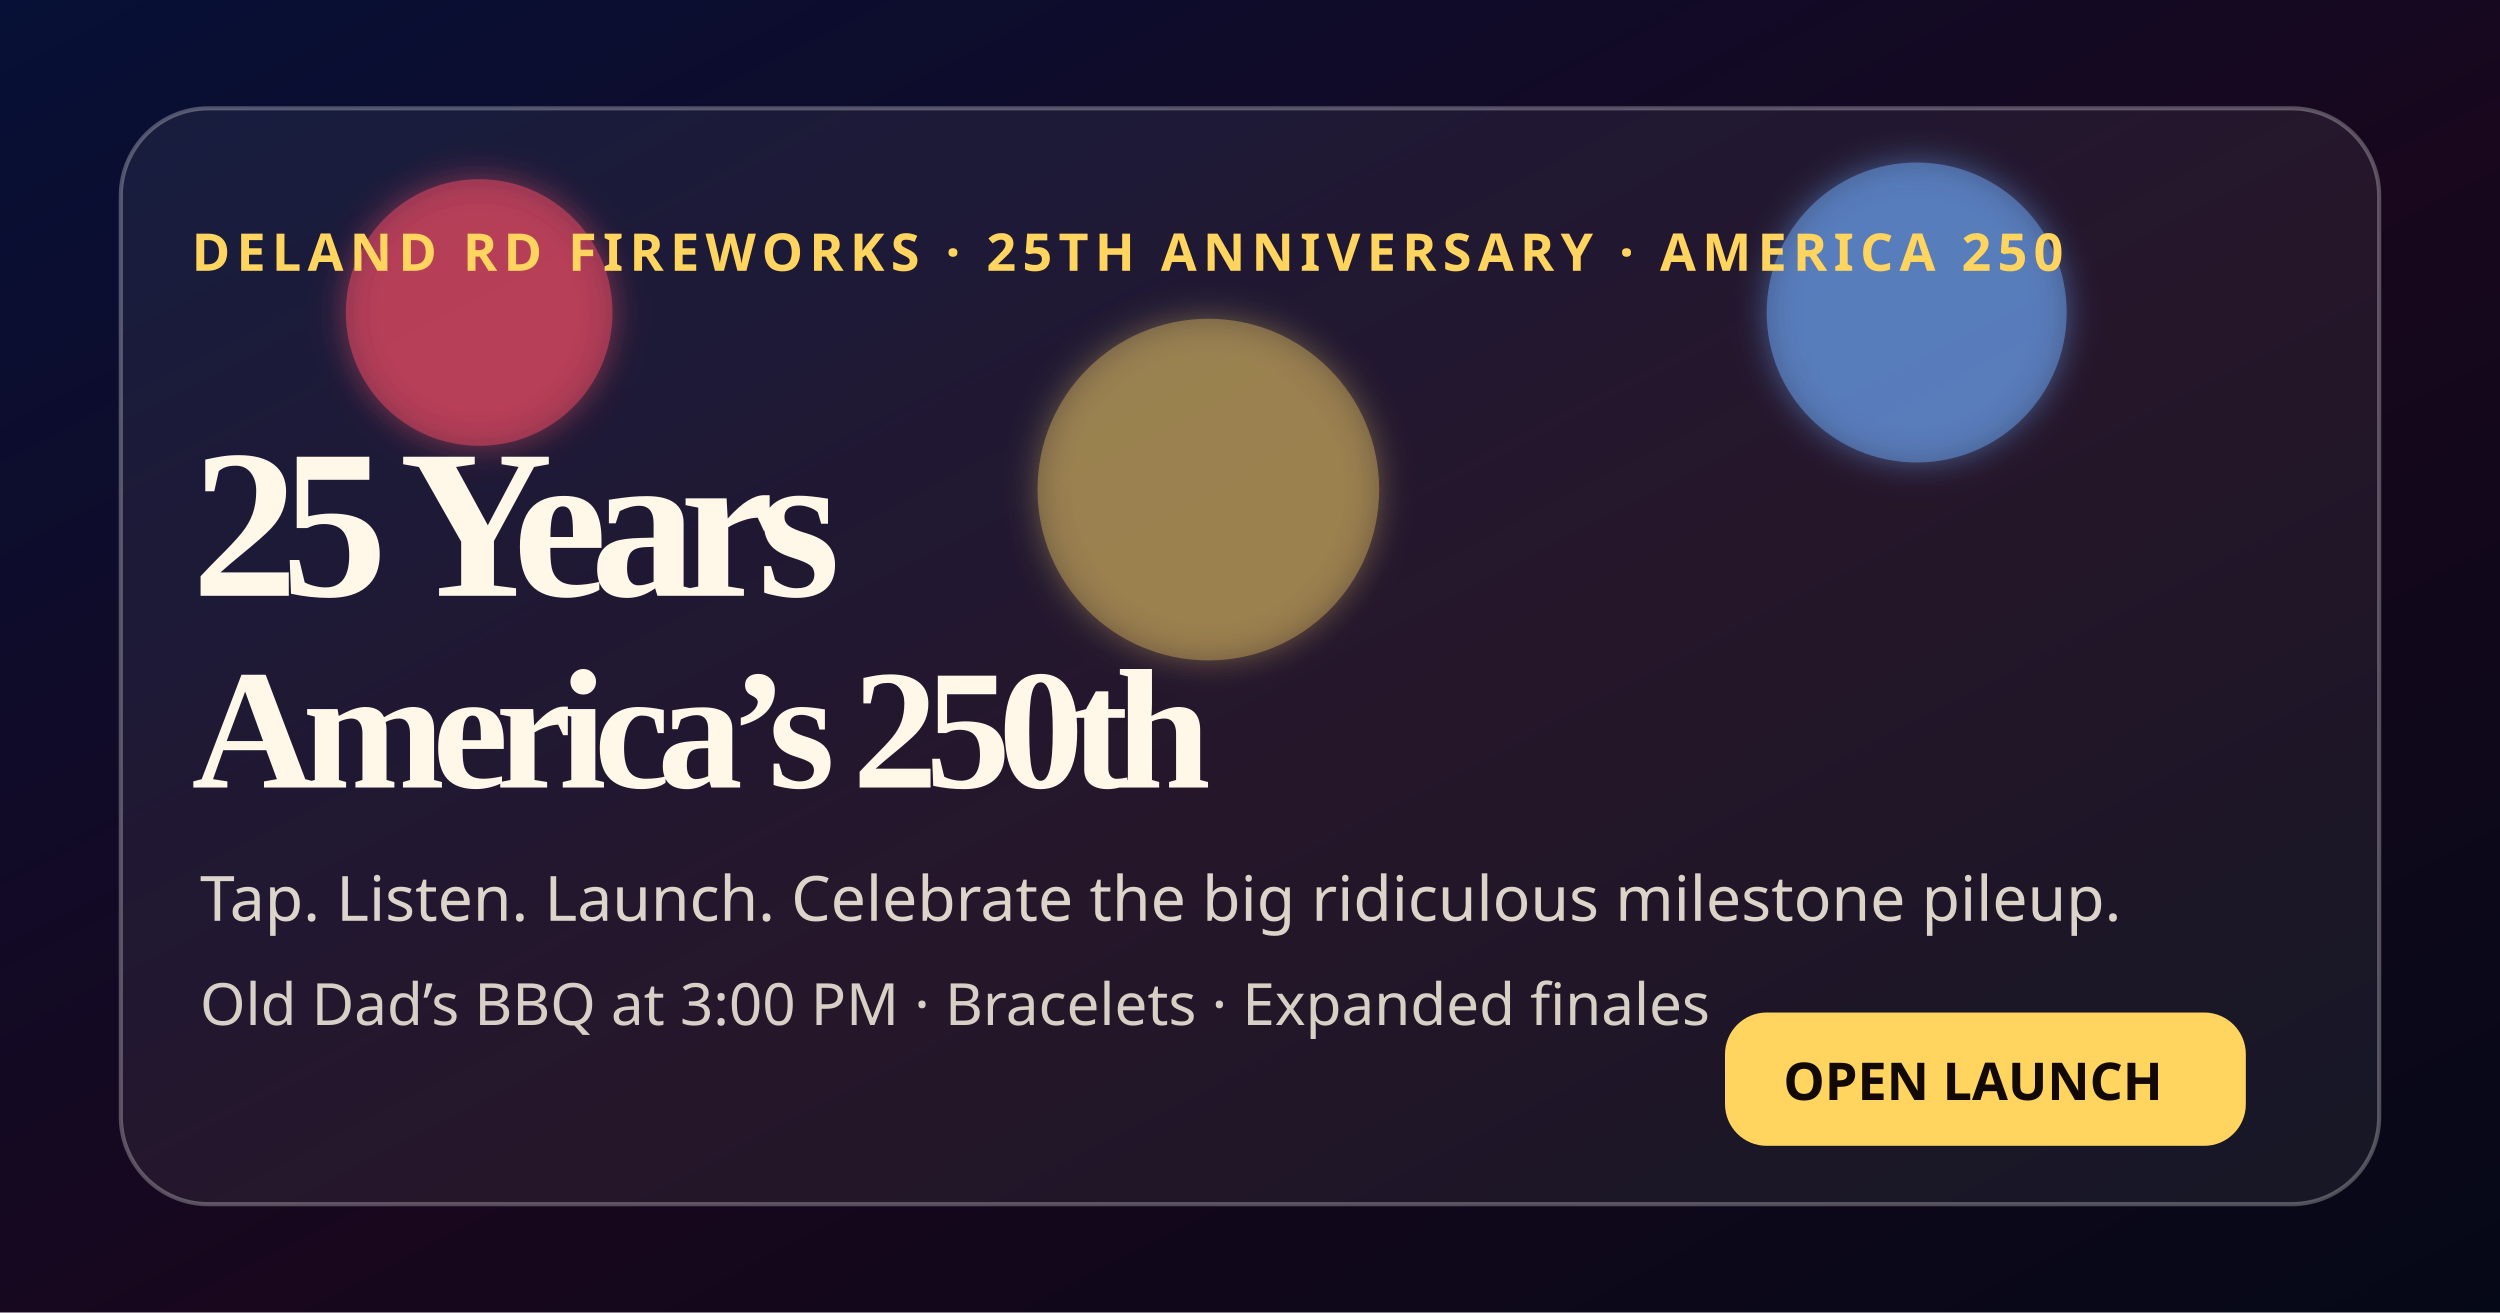
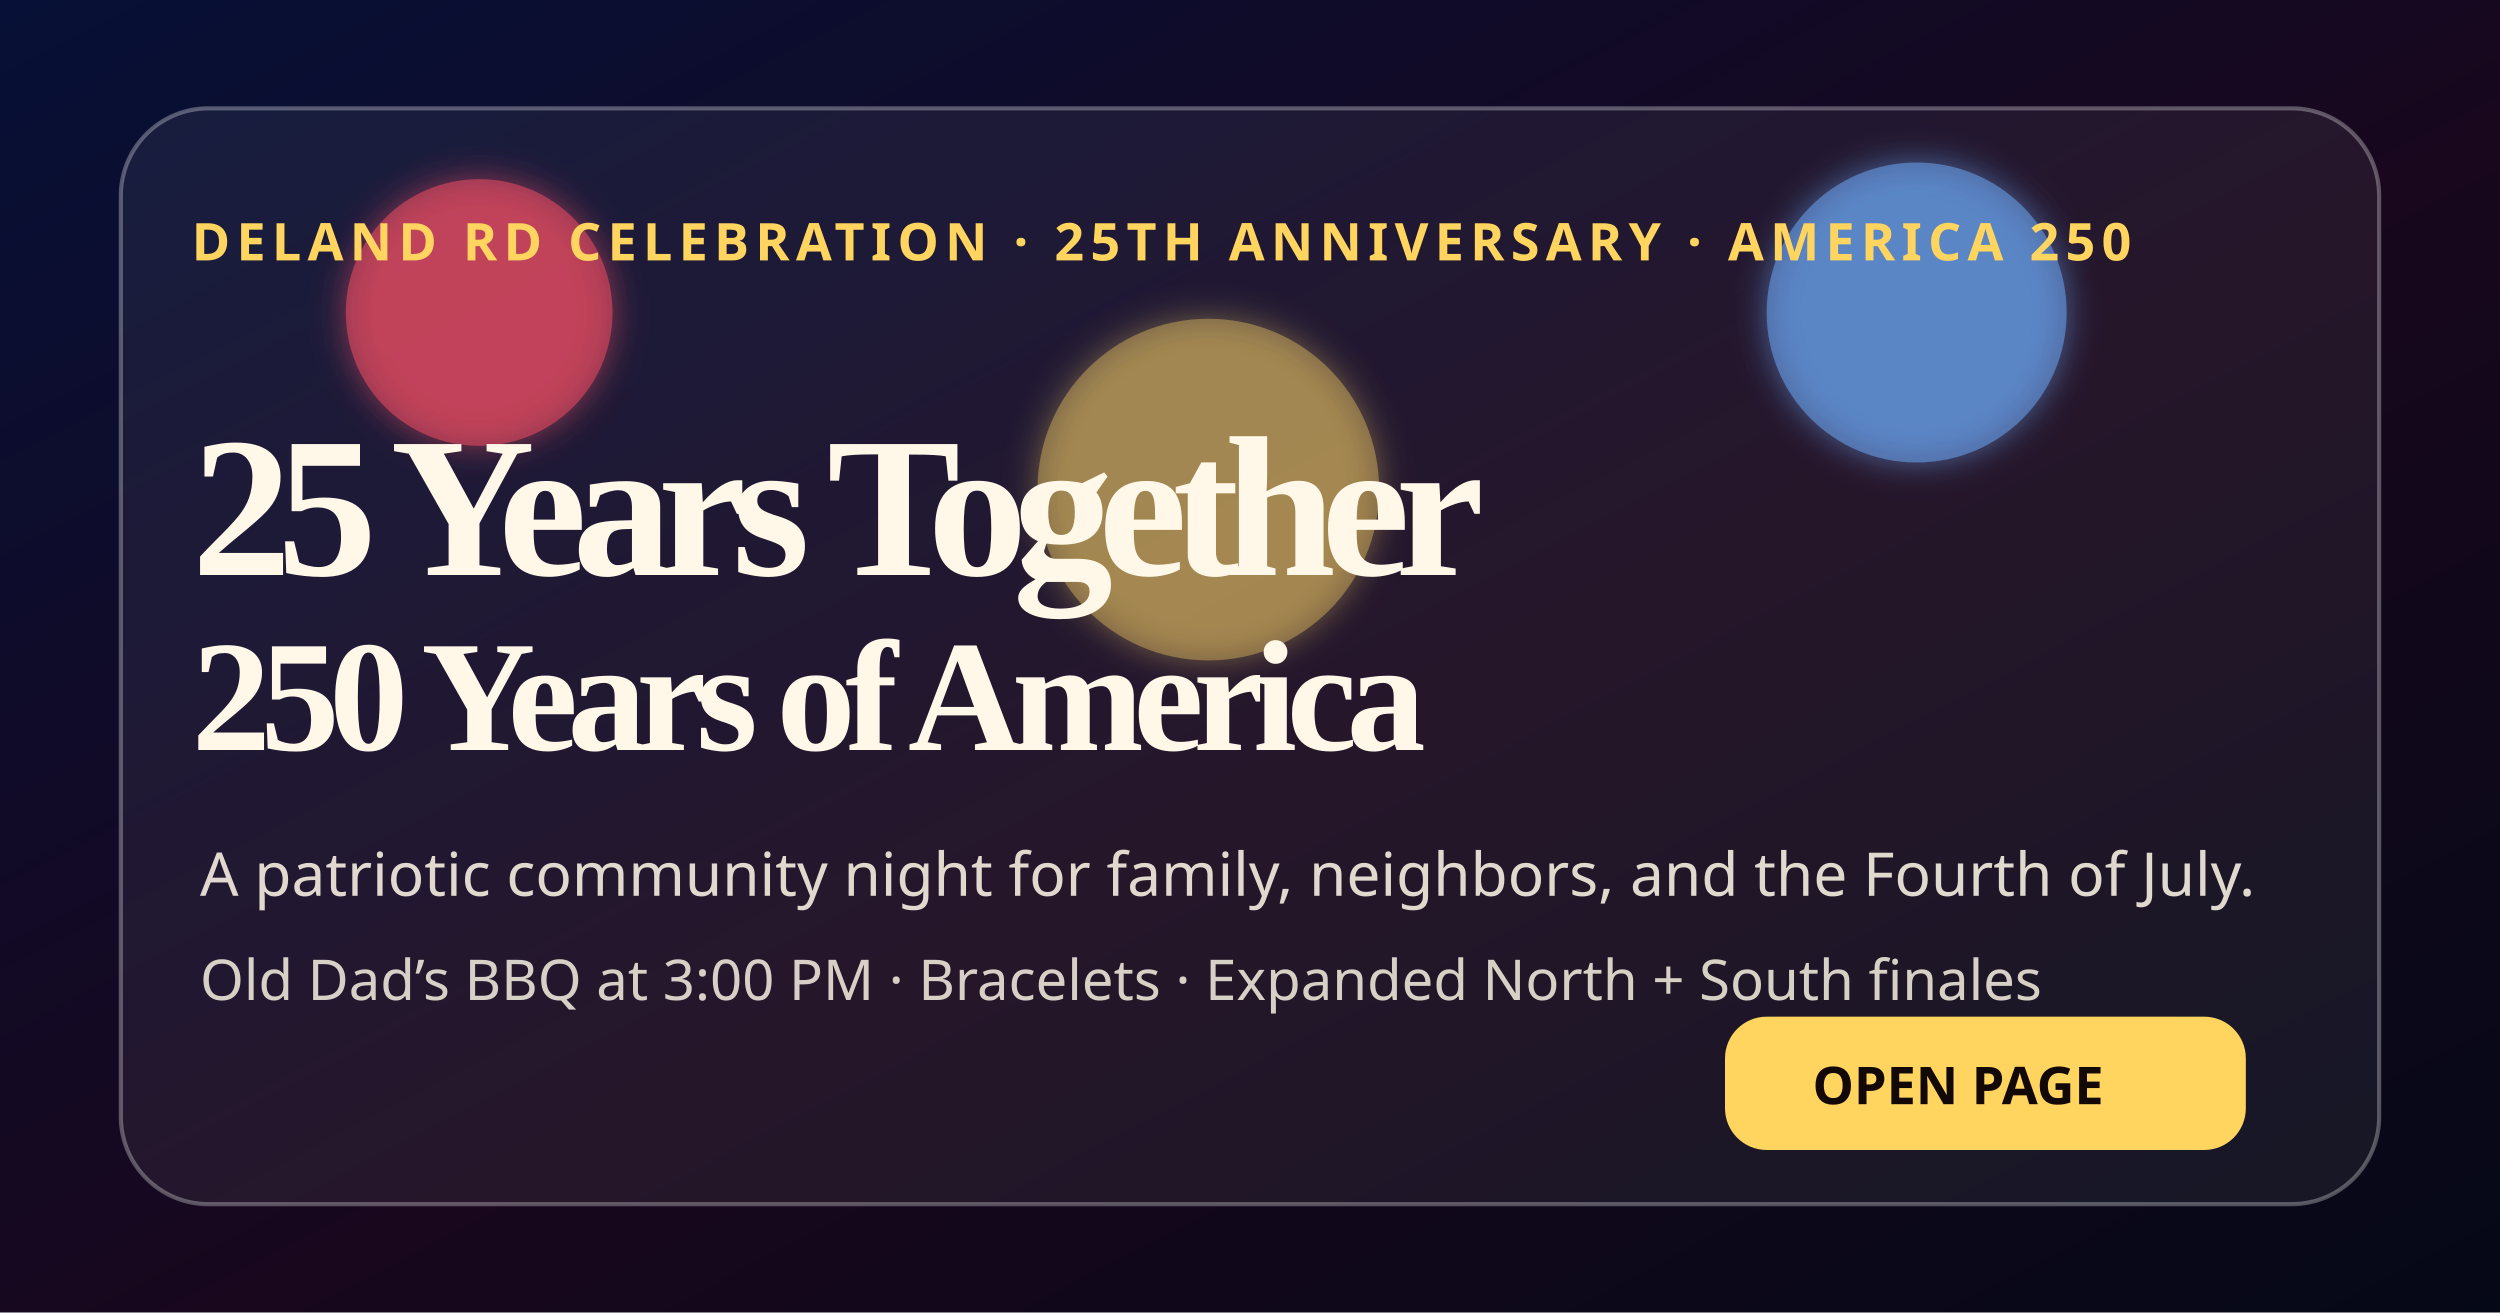
<svg xmlns="http://www.w3.org/2000/svg" width="1200" height="630" viewBox="0 0 1200 630">
  <defs>
    <linearGradient id="bg" x1="0" x2="1" y1="0" y2="1">
      <stop offset="0" stop-color="#071036" />
      <stop offset=".55" stop-color="#18071d" />
      <stop offset="1" stop-color="#050817" />
    </linearGradient>
    <filter id="glow">
      <feGaussianBlur stdDeviation="8" result="b" />
      <feMerge>
        <feMergeNode in="b" />
        <feMergeNode in="SourceGraphic" />
      </feMerge>
    </filter>
  </defs>
  <rect width="1200" height="630" fill="url(#bg)" />
-   <g filter="url(#glow)" opacity=".85">
-     <circle cx="230" cy="150" r="64" fill="#ff465c" opacity=".55" />
-     <circle cx="920" cy="150" r="72" fill="#68a8ff" opacity=".55" />
-     <circle cx="580" cy="235" r="82" fill="#ffd45f" opacity=".40" />
+   <g filter="url(#glow)" opacity=".88">
+     <circle cx="230" cy="150" r="64" fill="#ff465c" opacity=".58" />
+     <circle cx="920" cy="150" r="72" fill="#68a8ff" opacity=".58" />
+     <circle cx="580" cy="235" r="82" fill="#ffd45f" opacity=".42" />
  </g>
-   <rect x="58" y="52" width="1084" height="526" rx="42" fill="rgba(255,255,255,.06)" stroke="rgba(255,255,255,.28)" stroke-width="2" />
-   <text x="92" y="130" fill="#ffd45f" font-family="Verdana, Geneva, sans-serif" font-size="25" font-weight="900" letter-spacing="3">DELAND RD FIREWORKS · 25TH ANNIVERSARY · AMERICA 250</text>
-   <text x="92" y="286" fill="#fff8e8" font-family="Georgia, 'Times New Roman', serif" font-size="102" font-weight="700" letter-spacing="-8">25 Years</text>
-   <text x="92" y="378" fill="#fff8e8" font-family="Georgia, 'Times New Roman', serif" font-size="82" font-weight="700" letter-spacing="-6">America’s 250th</text>
-   <text x="96" y="442" fill="rgba(255,248,232,.84)" font-family="Verdana, Geneva, sans-serif" font-size="30">Tap. Listen. Launch. Celebrate the big ridiculous milestone pileup.</text>
-   <text x="96" y="492" fill="rgba(255,248,232,.82)" font-family="Verdana, Geneva, sans-serif" font-size="28">Old Dad’s BBQ at 3:00 PM · Bracelets · Expanded finales</text>
-   <g transform="translate(828 486)">
+   <rect x="58" y="52" width="1084" height="526" rx="42" fill="rgba(255,255,255,.06)" stroke="rgba(255,255,255,.30)" stroke-width="2" />
+   <text x="92" y="125" fill="#ffd45f" font-family="Verdana, Geneva, sans-serif" font-size="25" font-weight="900" letter-spacing="3">DELAND RD CELEBRATION · 25TH ANNIVERSARY · AMERICA 250</text>
+   <text x="92" y="276" fill="#fff8e8" font-family="Georgia, 'Times New Roman', serif" font-size="96" font-weight="700" letter-spacing="-7">25 Years Together</text>
+   <text x="92" y="360" fill="#fff8e8" font-family="Georgia, 'Times New Roman', serif" font-size="76" font-weight="700" letter-spacing="-5">250 Years of America</text>
+   <text x="96" y="430" fill="rgba(255,248,232,.86)" font-family="Verdana, Geneva, sans-serif" font-size="29">A patriotic community night for family, neighbors, and the Fourth of July.</text>
+   <text x="96" y="480" fill="rgba(255,248,232,.82)" font-family="Verdana, Geneva, sans-serif" font-size="27">Old Dad’s BBQ at 3:00 PM · Bracelets · Expanded North + South finales</text>
+   <g transform="translate(828 488)">
    <rect width="250" height="64" rx="20" fill="#ffd45f" />
-     <text x="28" y="42" fill="#120906" font-family="Verdana, Geneva, sans-serif" font-size="25" font-weight="900">OPEN LAUNCH</text>
+     <text x="42" y="42" fill="#120906" font-family="Verdana, Geneva, sans-serif" font-size="25" font-weight="900">OPEN PAGE</text>
  </g>
</svg>
